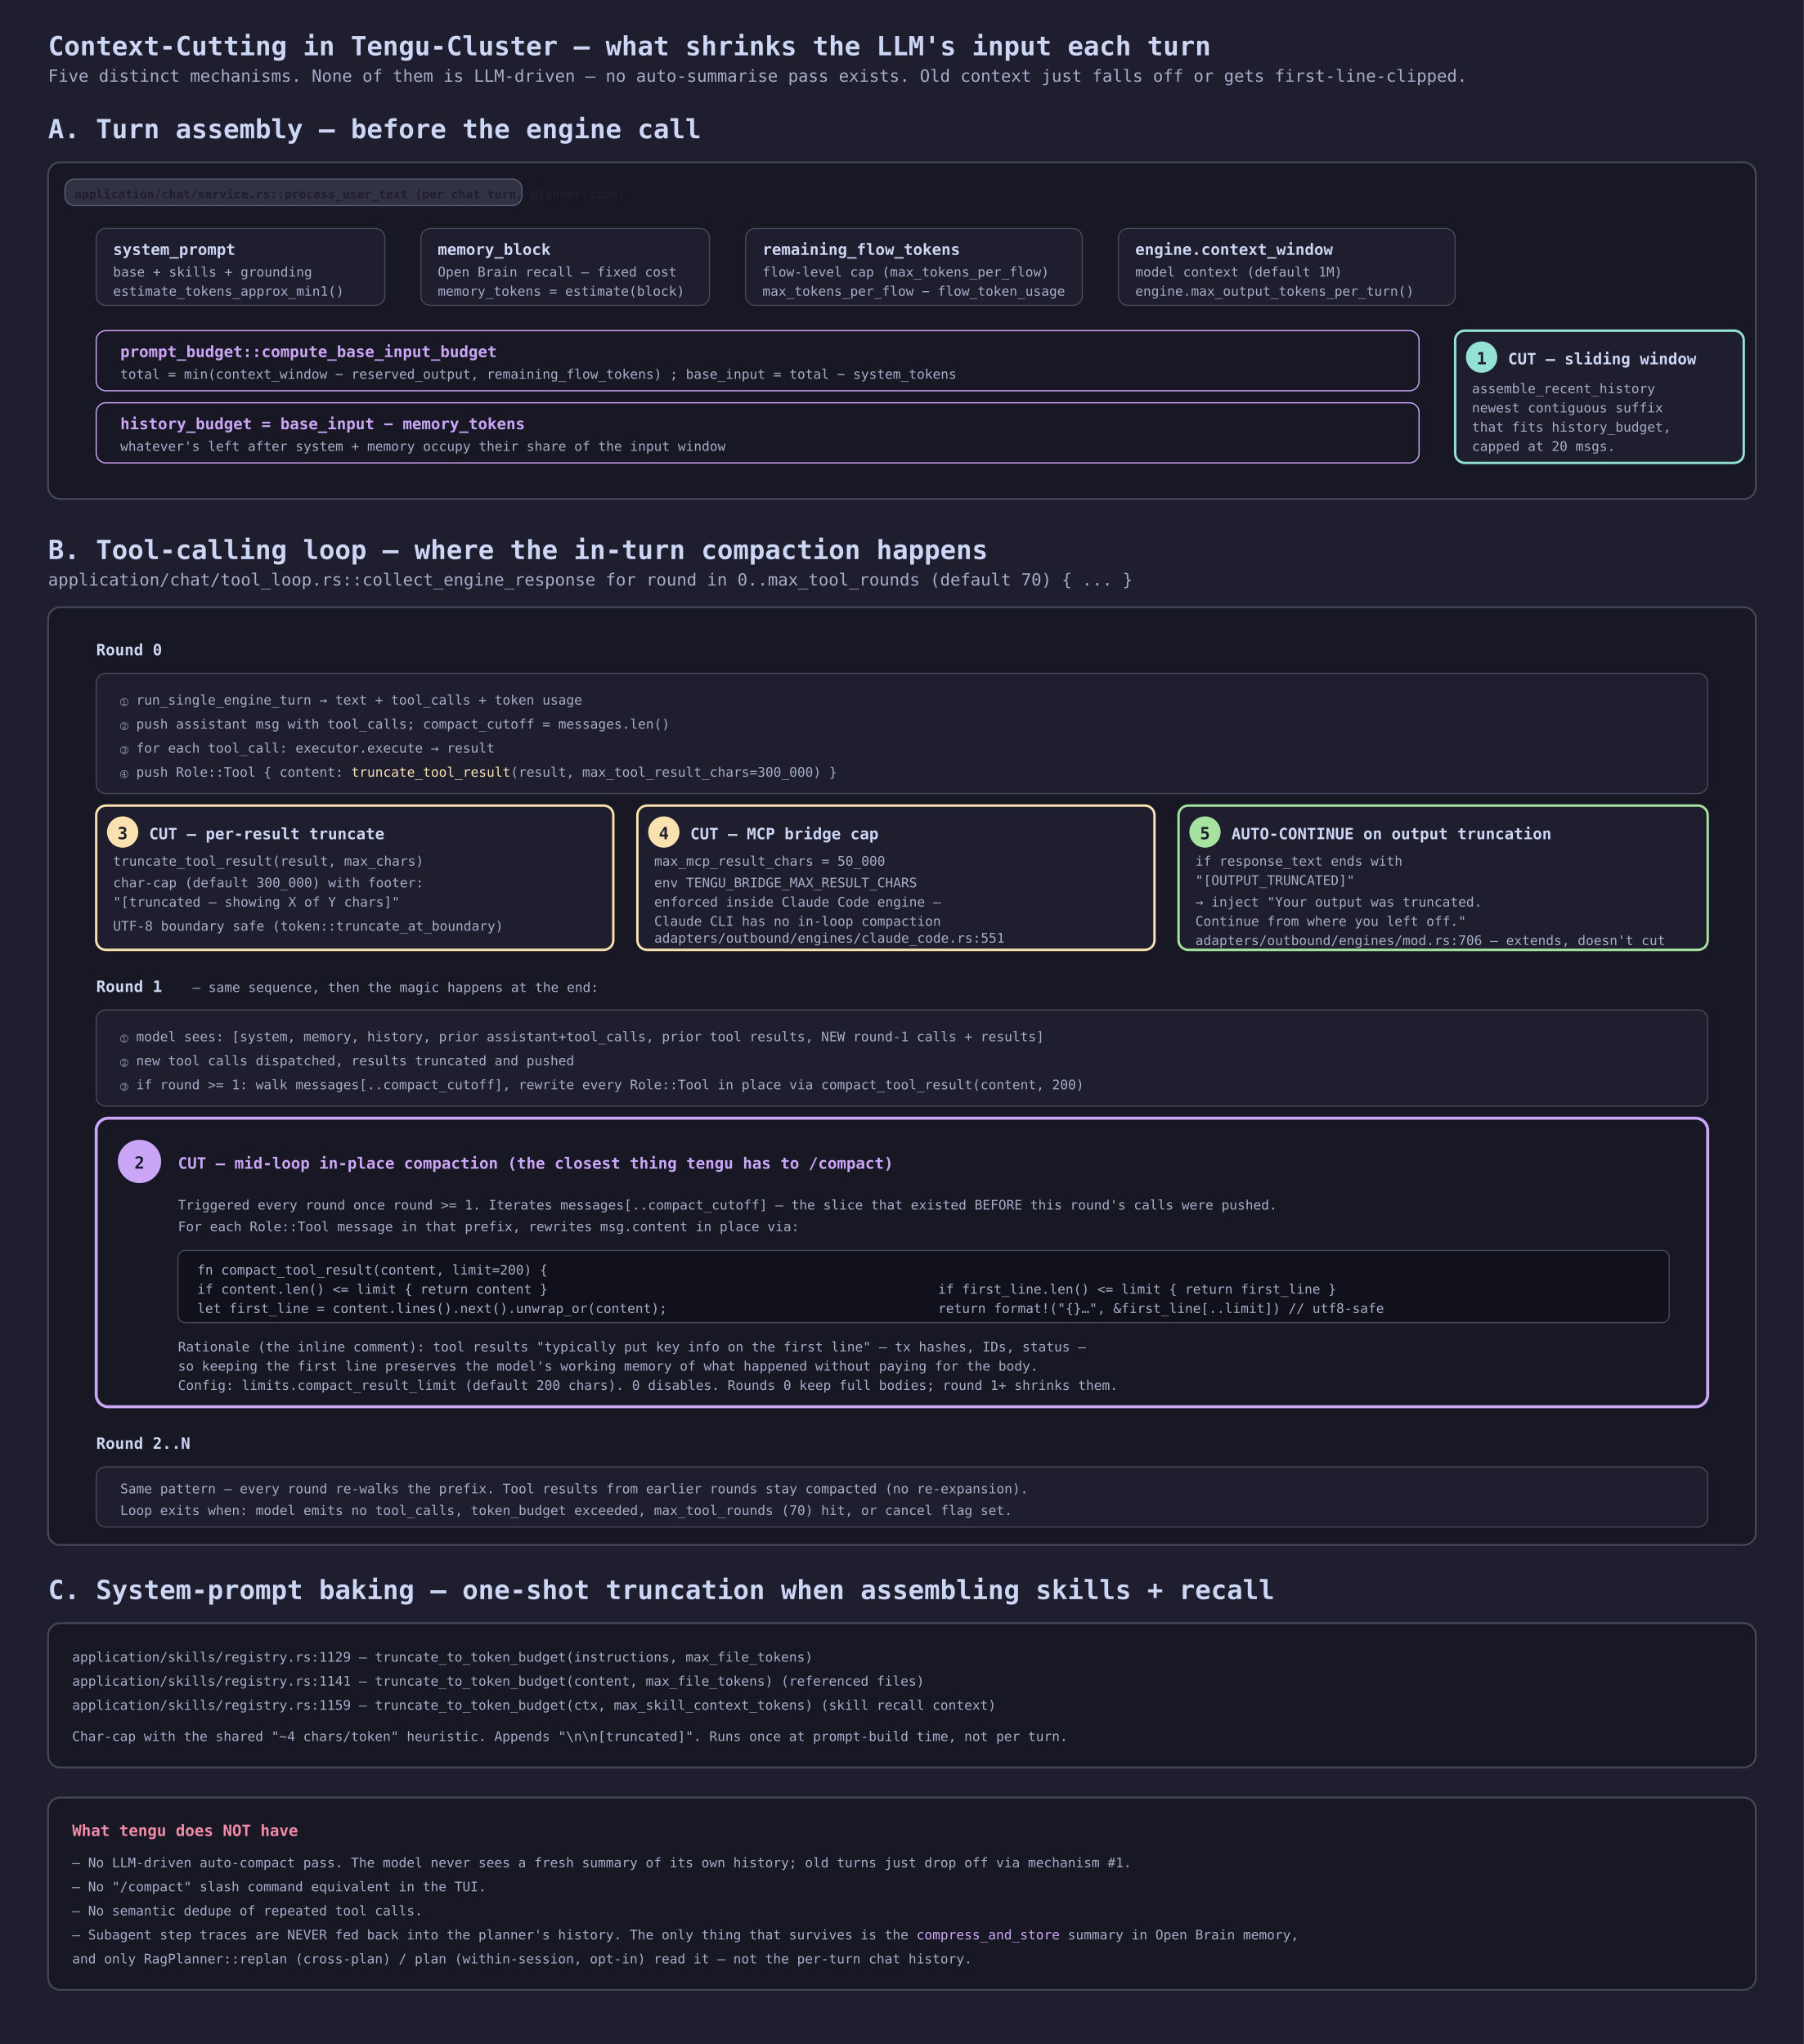
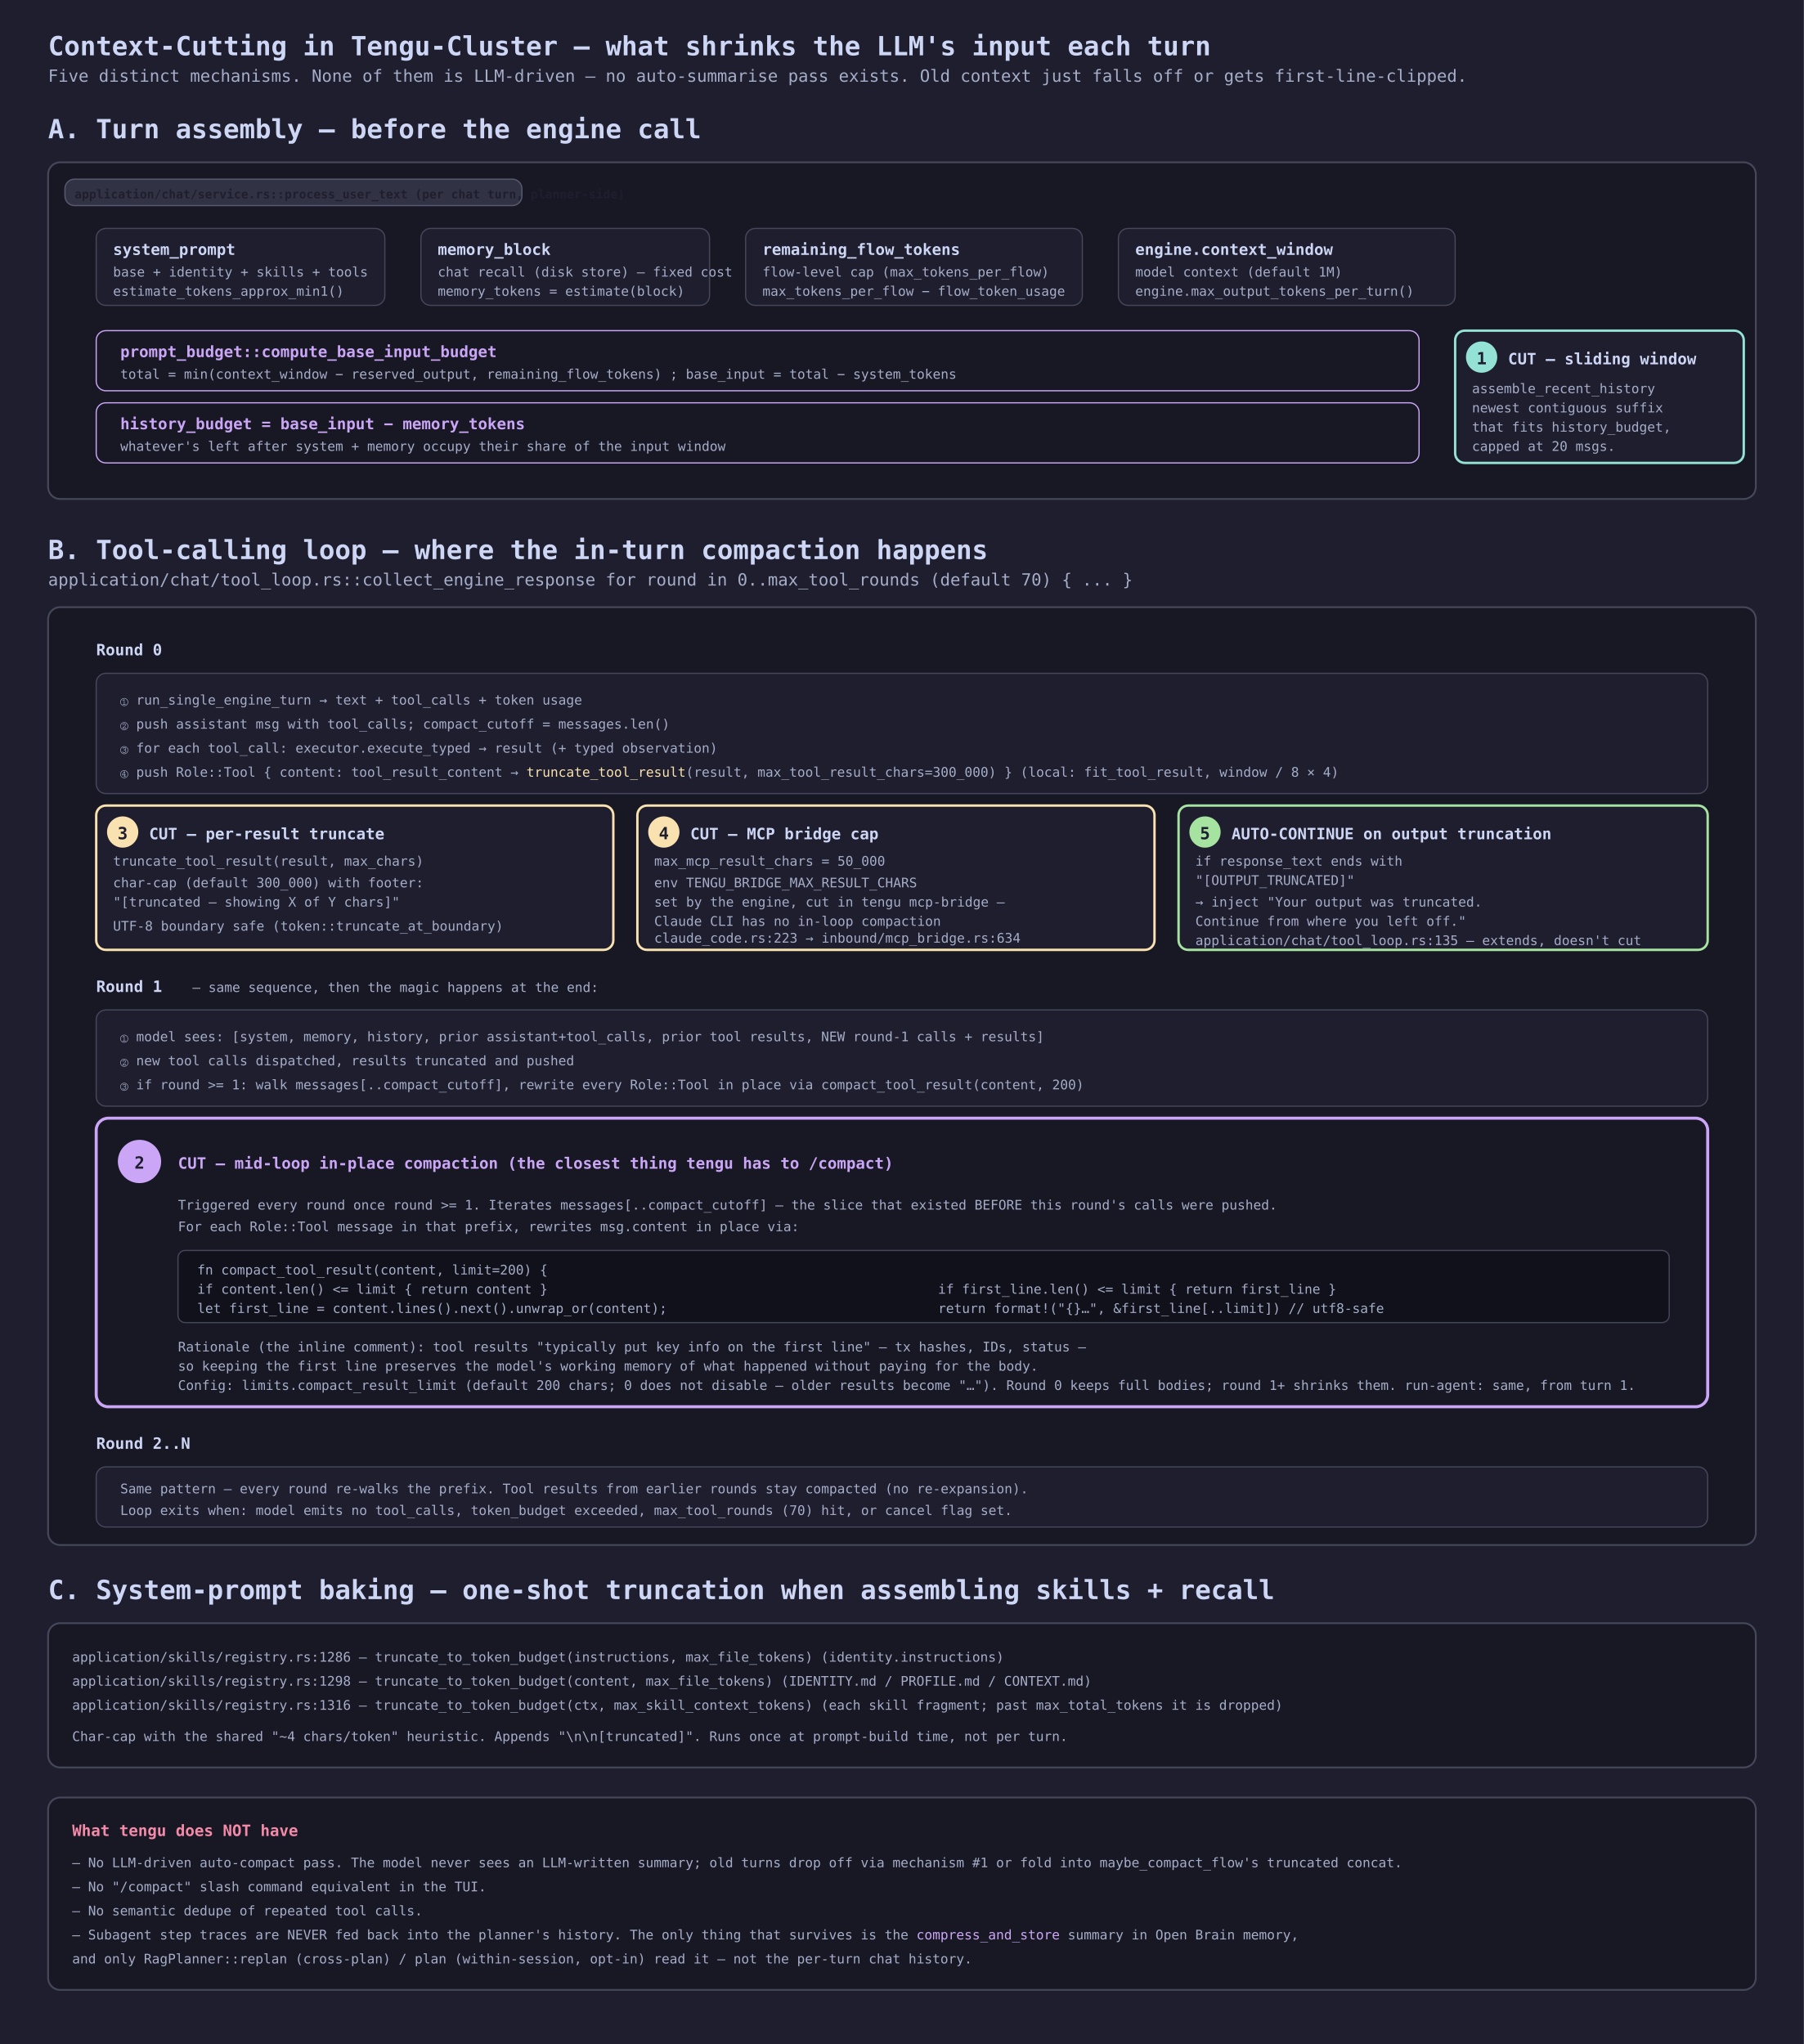
<svg xmlns="http://www.w3.org/2000/svg" viewBox="0 0 1500 1700" font-family="ui-monospace, SFMono-Regular, Menlo, monospace">
  <defs>
    <marker id="arr" viewBox="0 0 10 10" refX="9" refY="5" markerWidth="7" markerHeight="7" orient="auto-start-reverse">
      <path d="M0,0 L10,5 L0,10 z" fill="#cdd6f4" />
    </marker>
    <marker id="arrG" viewBox="0 0 10 10" refX="9" refY="5" markerWidth="7" markerHeight="7" orient="auto-start-reverse">
      <path d="M0,0 L10,5 L0,10 z" fill="#a6e3a1" />
    </marker>
    <marker id="arrY" viewBox="0 0 10 10" refX="9" refY="5" markerWidth="7" markerHeight="7" orient="auto-start-reverse">
      <path d="M0,0 L10,5 L0,10 z" fill="#f9e2af" />
    </marker>
    <marker id="arrP" viewBox="0 0 10 10" refX="9" refY="5" markerWidth="7" markerHeight="7" orient="auto-start-reverse">
      <path d="M0,0 L10,5 L0,10 z" fill="#cba6f7" />
    </marker>
    <style>
      .bg     { fill: #1e1e2e; }
      .panel  { fill: #181825; stroke: #45475a; stroke-width: 1.5; rx: 10; }
      .panelH { fill: #313244; stroke: #585b70; stroke-width: 1; rx: 8; }
      .accent { fill: #cba6f7; }
      .ok     { fill: #a6e3a1; }
      .warn   { fill: #f9e2af; }
      .err    { fill: #f38ba8; }
      .blue   { fill: #89b4fa; }
      .pink   { fill: #f5c2e7; }
      .teal   { fill: #94e2d5; }
      .muted  { fill: #6c7086; }
      text    { fill: #cdd6f4; font-size: 13px; }
      .title  { font-size: 22px; font-weight: 700; fill: #cdd6f4; }
      .sub    { font-size: 14px; fill: #a6adc8; }
      .small  { font-size: 11px; fill: #a6adc8; }
      .tag    { font-size: 10px; fill: #1e1e2e; font-weight: 700; }
      .mono   { font-family: ui-monospace, monospace; }
      .edge   { stroke: #cdd6f4; stroke-width: 1.5; fill: none; }
      .edgeG  { stroke: #a6e3a1; stroke-width: 1.8; fill: none; }
      .edgeY  { stroke: #f9e2af; stroke-width: 1.8; fill: none; }
      .edgeP  { stroke: #cba6f7; stroke-width: 1.8; fill: none; }
      .dash   { stroke-dasharray: 4 4; }
      .num    { fill: #1e1e2e; font-weight: 700; font-size: 14px; }
    </style>
  </defs>
  <rect class="bg" width="1500" height="1700" />
  <text x="40" y="46" class="title">Context-Cutting in Tengu-Cluster — what shrinks the LLM's input each turn</text>
  <text x="40" y="68" class="sub">Five distinct mechanisms. None of them is LLM-driven — no auto-summarise pass exists. Old context just falls off or gets first-line-clipped.</text>
  <text x="40" y="115" class="title teal">A. Turn assembly  —  before the engine call</text>
  <g transform="translate(40,135)">
    <rect class="panel" width="1420" height="280" />
    <rect class="panelH" x="14" y="14" width="380" height="22" />
    <text x="22" y="30" class="tag">application/chat/service.rs::process_user_text  (per chat turn, planner-side)</text>
    <g transform="translate(40,55)">
      <rect width="240" height="64" rx="8" fill="#1e1e2e" stroke="#45475a" />
      <text x="14" y="22" font-weight="700">system_prompt</text>
-       <text x="14" y="40" class="small">base + skills + grounding</text>
+       <text x="14" y="40" class="small">base + identity + skills + tools</text>
      <text x="14" y="56" class="small mono muted">estimate_tokens_approx_min1()</text>
    </g>
    <g transform="translate(310,55)">
      <rect width="240" height="64" rx="8" fill="#1e1e2e" stroke="#45475a" />
      <text x="14" y="22" font-weight="700">memory_block</text>
-       <text x="14" y="40" class="small">Open Brain recall — fixed cost</text>
+       <text x="14" y="40" class="small">chat recall (disk store) — fixed cost</text>
      <text x="14" y="56" class="small mono muted">memory_tokens = estimate(block)</text>
    </g>
    <g transform="translate(580,55)">
      <rect width="280" height="64" rx="8" fill="#1e1e2e" stroke="#45475a" />
      <text x="14" y="22" font-weight="700">remaining_flow_tokens</text>
      <text x="14" y="40" class="small">flow-level cap (max_tokens_per_flow)</text>
      <text x="14" y="56" class="small mono muted">max_tokens_per_flow − flow_token_usage</text>
    </g>
    <g transform="translate(890,55)">
      <rect width="280" height="64" rx="8" fill="#1e1e2e" stroke="#45475a" />
      <text x="14" y="22" font-weight="700">engine.context_window</text>
      <text x="14" y="40" class="small">model context (default 1M)</text>
      <text x="14" y="56" class="small mono muted">engine.max_output_tokens_per_turn()</text>
    </g>
    <g transform="translate(40,140)">
      <rect width="1100" height="50" rx="8" fill="#181825" stroke="#cba6f7" />
      <text x="20" y="22" font-weight="700" class="accent">prompt_budget::compute_base_input_budget</text>
      <text x="20" y="40" class="small mono">total = min(context_window − reserved_output, remaining_flow_tokens) ;  base_input = total − system_tokens</text>
    </g>
    <g transform="translate(40,200)">
      <rect width="1100" height="50" rx="8" fill="#181825" stroke="#cba6f7" />
      <text x="20" y="22" font-weight="700" class="accent">history_budget = base_input − memory_tokens</text>
      <text x="20" y="40" class="small">whatever's left after system + memory occupy their share of the input window</text>
    </g>
    <g transform="translate(1170,140)">
      <rect width="240" height="110" rx="8" fill="#1e1e2e" stroke="#94e2d5" stroke-width="2" />
      <circle cx="22" cy="22" r="13" class="teal" />
      <text x="22" y="28" text-anchor="middle" class="num">1</text>
      <text x="44" y="28" font-weight="700">CUT — sliding window</text>
      <text x="14" y="52" class="small mono">assemble_recent_history</text>
      <text x="14" y="68" class="small">newest contiguous suffix</text>
      <text x="14" y="84" class="small">that fits history_budget,</text>
      <text x="14" y="100" class="small">capped at 20 msgs.</text>
    </g>
  </g>
  <text x="40" y="465" class="title pink">B. Tool-calling loop  —  where the in-turn compaction happens</text>
  <text x="40" y="487" class="sub mono">application/chat/tool_loop.rs::collect_engine_response   for round in 0..max_tool_rounds (default 70) { ... }</text>
  <g transform="translate(40,505)">
    <rect class="panel" width="1420" height="780" />
    <text x="40" y="40" font-weight="700">Round 0</text>
    <g transform="translate(40,55)">
      <rect width="1340" height="100" rx="8" fill="#1e1e2e" stroke="#45475a" />
      <text x="20" y="26" class="small">① <tspan class="mono">run_single_engine_turn</tspan> → text + tool_calls + token usage</text>
      <text x="20" y="46" class="small">② push assistant msg with tool_calls; <tspan class="mono">compact_cutoff = messages.len()</tspan>
      </text>
-       <text x="20" y="66" class="small">③ for each tool_call: <tspan class="mono">executor.execute</tspan> → result</text>
-       <text x="20" y="86" class="small">④ push <tspan class="mono">Role::Tool { content: <tspan class="warn">truncate_tool_result</tspan>(result, max_tool_result_chars=300_000) }</tspan>
-       </text>
+       <text x="20" y="66" class="small">③ for each tool_call: <tspan class="mono">executor.execute_typed</tspan> → result (+ typed observation)</text>
+       <text x="20" y="86" class="small">④ push <tspan class="mono">Role::Tool { content: tool_result_content → <tspan class="warn">truncate_tool_result</tspan>(result, max_tool_result_chars=300_000) }</tspan>  (local: fit_tool_result, window / 8 × 4)</text>
    </g>
    <g transform="translate(40,165)">
      <rect width="430" height="120" rx="8" fill="#1e1e2e" stroke="#f9e2af" stroke-width="2" />
      <circle cx="22" cy="22" r="13" class="warn" />
      <text x="22" y="28" text-anchor="middle" class="num">3</text>
      <text x="44" y="28" font-weight="700">CUT — per-result truncate</text>
      <text x="14" y="50" class="small mono">truncate_tool_result(result, max_chars)</text>
      <text x="14" y="68" class="small">char-cap (default 300_000) with footer:</text>
      <text x="14" y="84" class="small mono">"[truncated — showing X of Y chars]"</text>
      <text x="14" y="104" class="small muted">UTF-8 boundary safe (token::truncate_at_boundary)</text>
    </g>
    <g transform="translate(490,165)">
      <rect width="430" height="120" rx="8" fill="#1e1e2e" stroke="#f9e2af" stroke-width="2" />
      <circle cx="22" cy="22" r="13" class="warn" />
      <text x="22" y="28" text-anchor="middle" class="num">4</text>
      <text x="44" y="28" font-weight="700">CUT — MCP bridge cap</text>
      <text x="14" y="50" class="small mono">max_mcp_result_chars = 50_000</text>
      <text x="14" y="68" class="small">env <tspan class="mono">TENGU_BRIDGE_MAX_RESULT_CHARS</tspan>
      </text>
-       <text x="14" y="84" class="small">enforced inside Claude Code engine —</text>
+       <text x="14" y="84" class="small">set by the engine, cut in tengu mcp-bridge —</text>
      <text x="14" y="100" class="small">Claude CLI has no in-loop compaction</text>
-       <text x="14" y="114" class="small muted">adapters/outbound/engines/claude_code.rs:551</text>
+       <text x="14" y="114" class="small muted">claude_code.rs:223 → inbound/mcp_bridge.rs:634</text>
    </g>
    <g transform="translate(940,165)">
      <rect width="440" height="120" rx="8" fill="#1e1e2e" stroke="#a6e3a1" stroke-width="2" />
      <circle cx="22" cy="22" r="13" class="ok" />
      <text x="22" y="28" text-anchor="middle" class="num">5</text>
      <text x="44" y="28" font-weight="700">AUTO-CONTINUE on output truncation</text>
      <text x="14" y="50" class="small">if response_text ends with</text>
      <text x="14" y="66" class="small mono">"[OUTPUT_TRUNCATED]"</text>
      <text x="14" y="84" class="small">→ inject "Your output was truncated.</text>
      <text x="14" y="100" class="small">Continue from where you left off."</text>
-       <text x="14" y="116" class="small muted">adapters/outbound/engines/mod.rs:706 — extends, doesn't cut</text>
+       <text x="14" y="116" class="small muted">application/chat/tool_loop.rs:135 — extends, doesn't cut</text>
    </g>
    <text x="40" y="320" font-weight="700">Round 1</text>
    <text x="120" y="320" class="small muted">— same sequence, then the magic happens at the end:</text>
    <g transform="translate(40,335)">
      <rect width="1340" height="80" rx="8" fill="#1e1e2e" stroke="#45475a" />
      <text x="20" y="26" class="small">① model sees: [system, memory, history, prior assistant+tool_calls, prior tool results, NEW round-1 calls + results]</text>
      <text x="20" y="46" class="small">② new tool calls dispatched, results truncated and pushed</text>
      <text x="20" y="66" class="small accent">③ if round &gt;= 1: walk messages[..compact_cutoff], rewrite every Role::Tool in place via compact_tool_result(content, 200)</text>
    </g>
    <g transform="translate(40,425)">
      <rect width="1340" height="240" rx="10" fill="#181825" stroke="#cba6f7" stroke-width="2.5" />
      <circle cx="36" cy="36" r="18" class="accent" />
      <text x="36" y="42" text-anchor="middle" class="num" font-size="18">2</text>
      <text x="68" y="42" font-weight="700" font-size="16" class="accent">CUT — mid-loop in-place compaction  (the closest thing tengu has to /compact)</text>
      <text x="68" y="76" class="small">Triggered every round once <tspan class="mono">round &gt;= 1</tspan>. Iterates <tspan class="mono">messages[..compact_cutoff]</tspan> — the slice that existed BEFORE this round's calls were pushed.</text>
      <text x="68" y="94" class="small">For each <tspan class="mono">Role::Tool</tspan> message in that prefix, rewrites <tspan class="mono">msg.content</tspan> in place via:</text>
      <rect x="68" y="110" width="1240" height="60" rx="6" fill="#11111b" stroke="#45475a" />
      <text x="84" y="130" class="small mono">fn compact_tool_result(content, limit=200) {</text>
      <text x="84" y="146" class="small mono">    if content.len() &lt;= limit { return content }</text>
      <text x="84" y="162" class="small mono">    let first_line = content.lines().next().unwrap_or(content);</text>
      <text x="700" y="146" class="small mono">    if first_line.len() &lt;= limit { return first_line }</text>
      <text x="700" y="162" class="small mono">    return format!("{}…", &amp;first_line[..limit])  // utf8-safe</text>
      <text x="68" y="194" class="small">Rationale (the inline comment): tool results "typically put key info on the first line" — tx hashes, IDs, status —</text>
      <text x="68" y="210" class="small">so keeping the first line preserves the model's working memory of what happened without paying for the body.</text>
-       <text x="68" y="226" class="small muted">Config: <tspan class="mono">limits.compact_result_limit</tspan> (default 200 chars). 0 disables. Rounds 0 keep full bodies; round 1+ shrinks them.</text>
+       <text x="68" y="226" class="small muted">Config: <tspan class="mono">limits.compact_result_limit</tspan> (default 200 chars; 0 does not disable — older results become "…"). Round 0 keeps full bodies; round 1+ shrinks them. run-agent: same, from turn 1.</text>
    </g>
    <text x="40" y="700" font-weight="700">Round 2..N</text>
    <g transform="translate(40,715)">
      <rect width="1340" height="50" rx="8" fill="#1e1e2e" stroke="#45475a" />
      <text x="20" y="22" class="small">Same pattern — every round re-walks the prefix. Tool results from earlier rounds stay compacted (no re-expansion).</text>
      <text x="20" y="40" class="small">Loop exits when: model emits no tool_calls, token_budget exceeded, max_tool_rounds (70) hit, or cancel flag set.</text>
    </g>
  </g>
  <text x="40" y="1330" class="title blue">C. System-prompt baking  —  one-shot truncation when assembling skills + recall</text>
  <g transform="translate(40,1350)">
    <rect class="panel" width="1420" height="120" />
-     <text x="20" y="32" class="small mono">application/skills/registry.rs:1129  — truncate_to_token_budget(instructions, max_file_tokens)</text>
-     <text x="20" y="52" class="small mono">application/skills/registry.rs:1141  — truncate_to_token_budget(content, max_file_tokens)         (referenced files)</text>
-     <text x="20" y="72" class="small mono">application/skills/registry.rs:1159  — truncate_to_token_budget(ctx, max_skill_context_tokens)   (skill recall context)</text>
+     <text x="20" y="32" class="small mono">application/skills/registry.rs:1286  — truncate_to_token_budget(instructions, max_file_tokens)       (identity.instructions)</text>
+     <text x="20" y="52" class="small mono">application/skills/registry.rs:1298  — truncate_to_token_budget(content, max_file_tokens)            (IDENTITY.md / PROFILE.md / CONTEXT.md)</text>
+     <text x="20" y="72" class="small mono">application/skills/registry.rs:1316  — truncate_to_token_budget(ctx, max_skill_context_tokens)      (each skill fragment; past max_total_tokens it is dropped)</text>
    <text x="20" y="98" class="small">Char-cap with the shared "~4 chars/token" heuristic. Appends "<tspan class="mono">\n\n[truncated]</tspan>". Runs once at prompt-build time, not per turn.</text>
  </g>
  <g transform="translate(40,1495)">
    <rect class="panel" width="1420" height="160" stroke="#f38ba8" stroke-width="2" />
    <text x="20" y="32" font-weight="700" class="err">What tengu does NOT have</text>
-     <text x="20" y="58" class="small">— No LLM-driven auto-compact pass. The model never sees a fresh summary of its own history; old turns just drop off via mechanism #1.</text>
+     <text x="20" y="58" class="small">— No LLM-driven auto-compact pass. The model never sees an LLM-written summary; old turns drop off via mechanism #1 or fold into maybe_compact_flow's truncated concat.</text>
    <text x="20" y="78" class="small">— No "/compact" slash command equivalent in the TUI.</text>
    <text x="20" y="98" class="small">— No semantic dedupe of repeated tool calls.</text>
    <text x="20" y="118" class="small">— Subagent step traces are NEVER fed back into the planner's history. The only thing that survives is the <tspan class="mono accent">compress_and_store</tspan> summary in Open Brain memory,</text>
    <text x="20" y="138" class="small">  and only <tspan class="mono">RagPlanner::replan</tspan> (cross-plan) / <tspan class="mono">plan</tspan> (within-session, opt-in) read it — not the per-turn chat history.</text>
  </g>
</svg>
